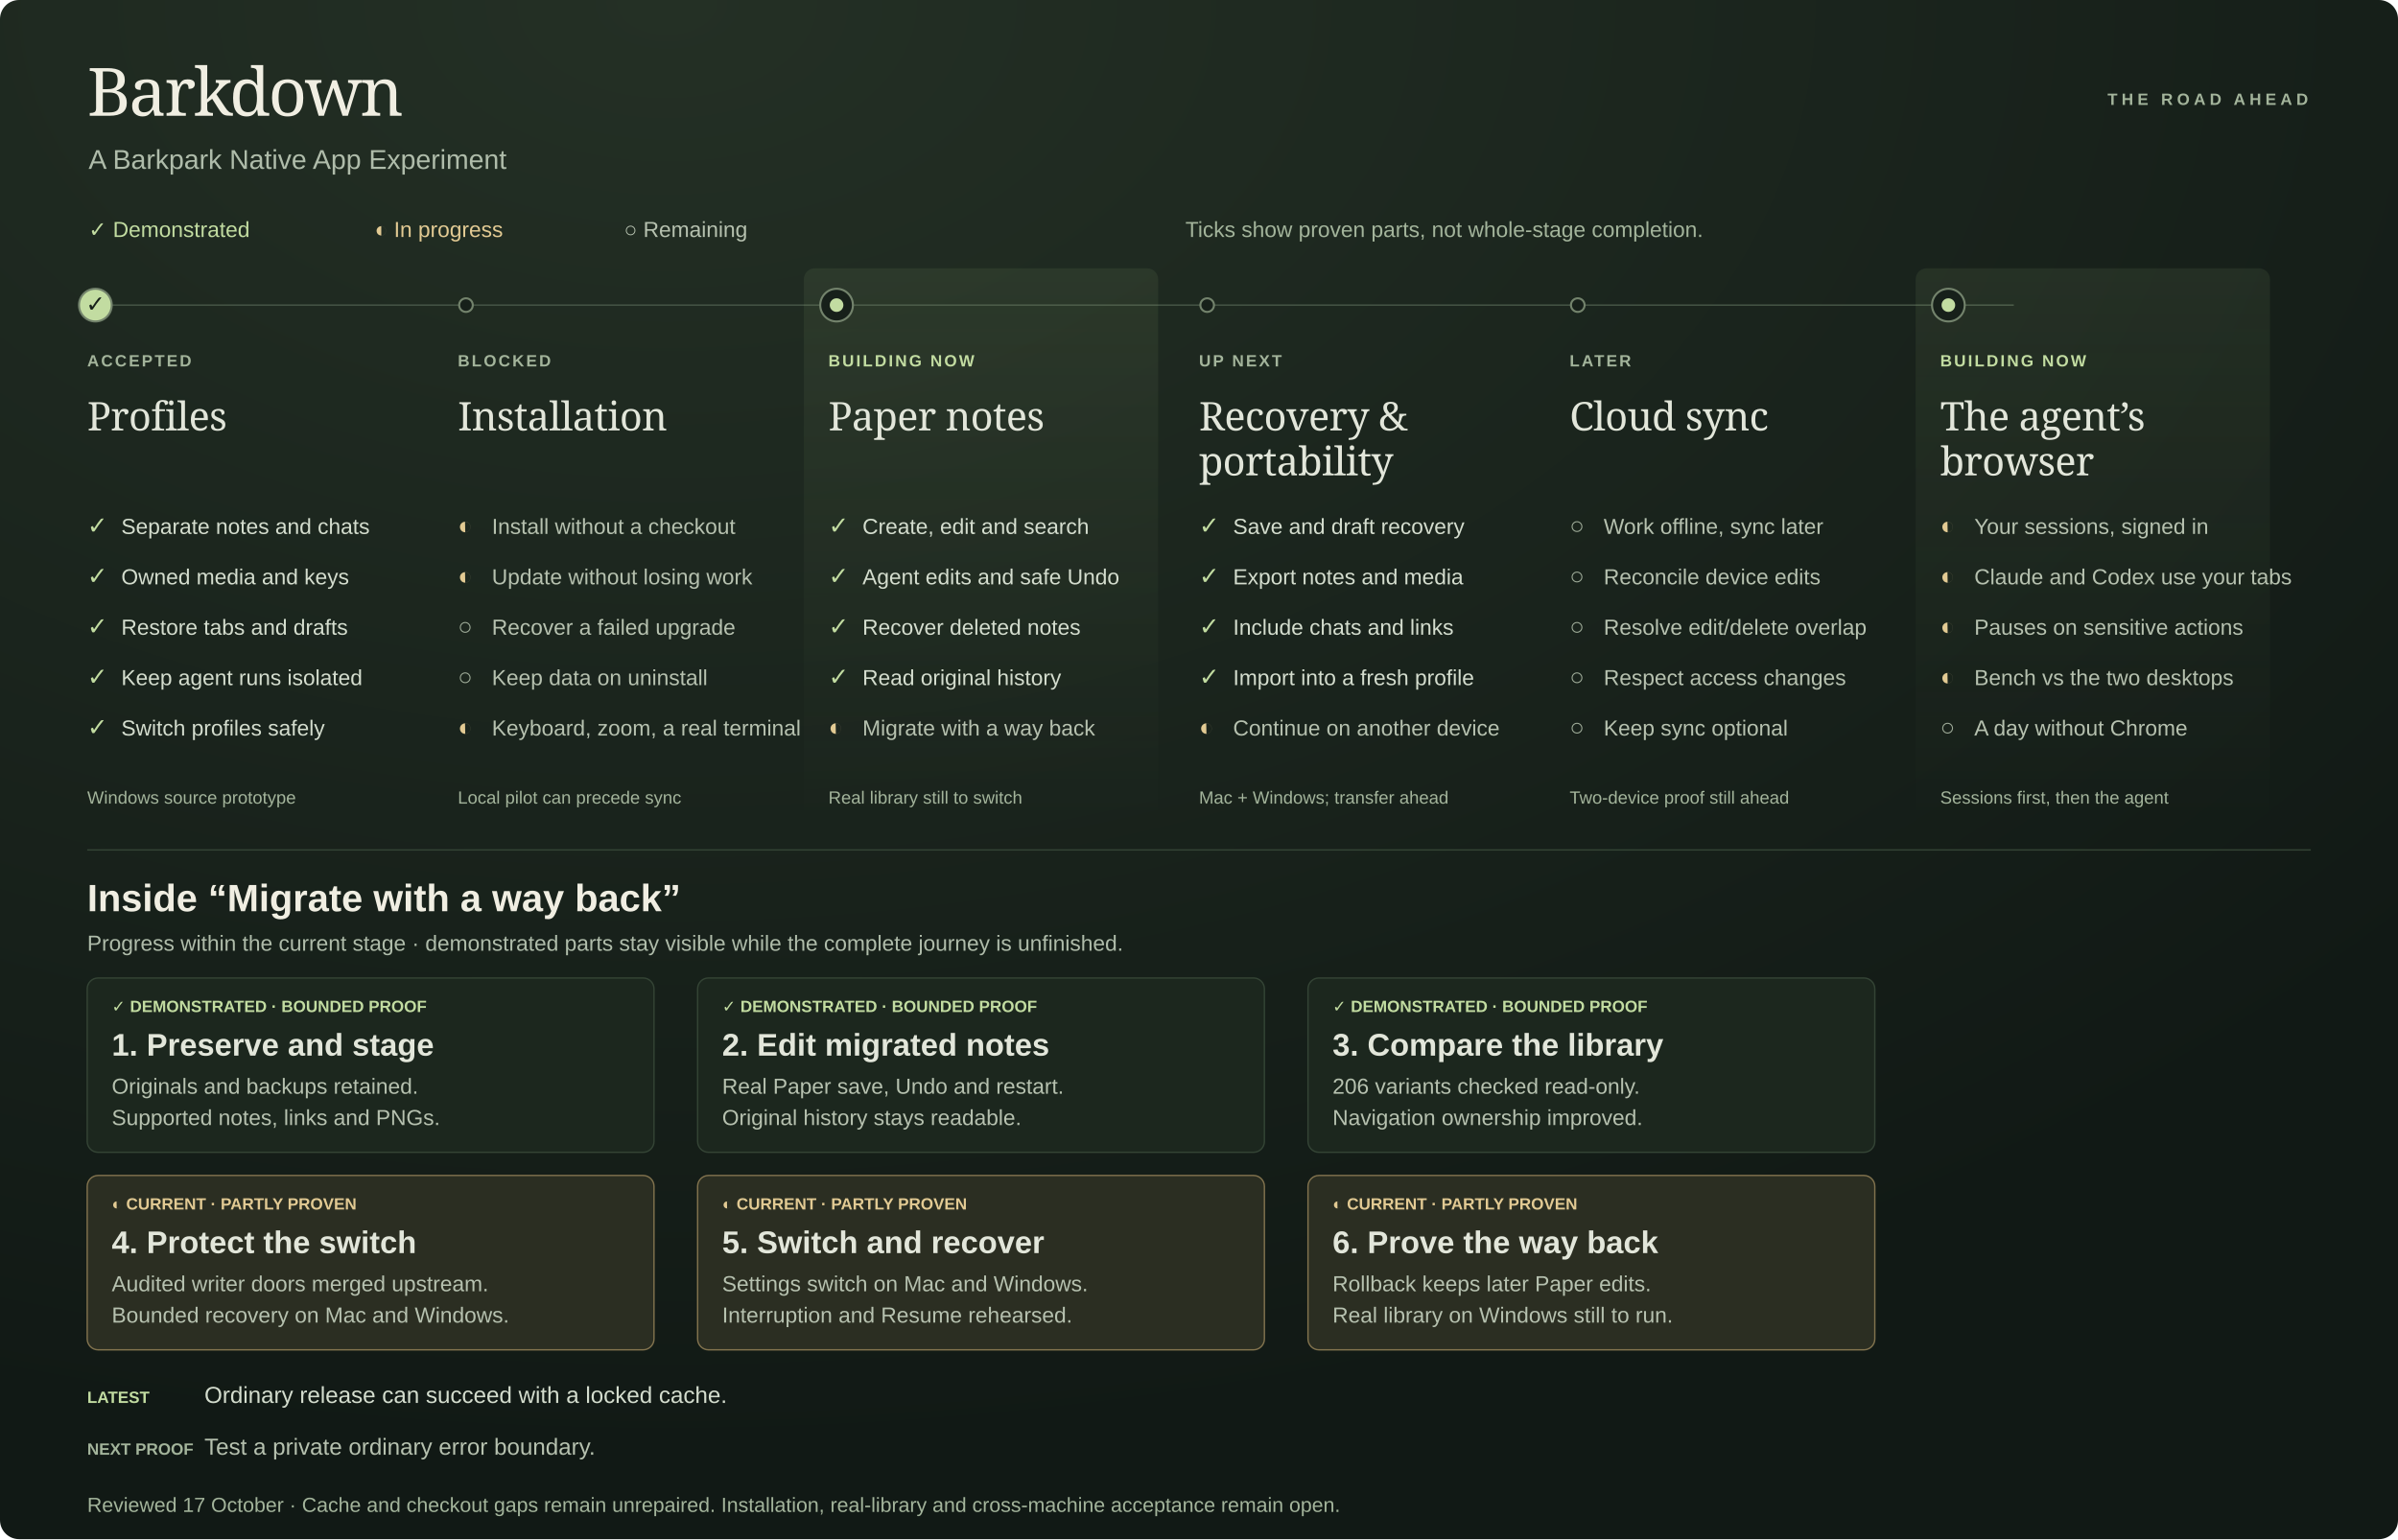
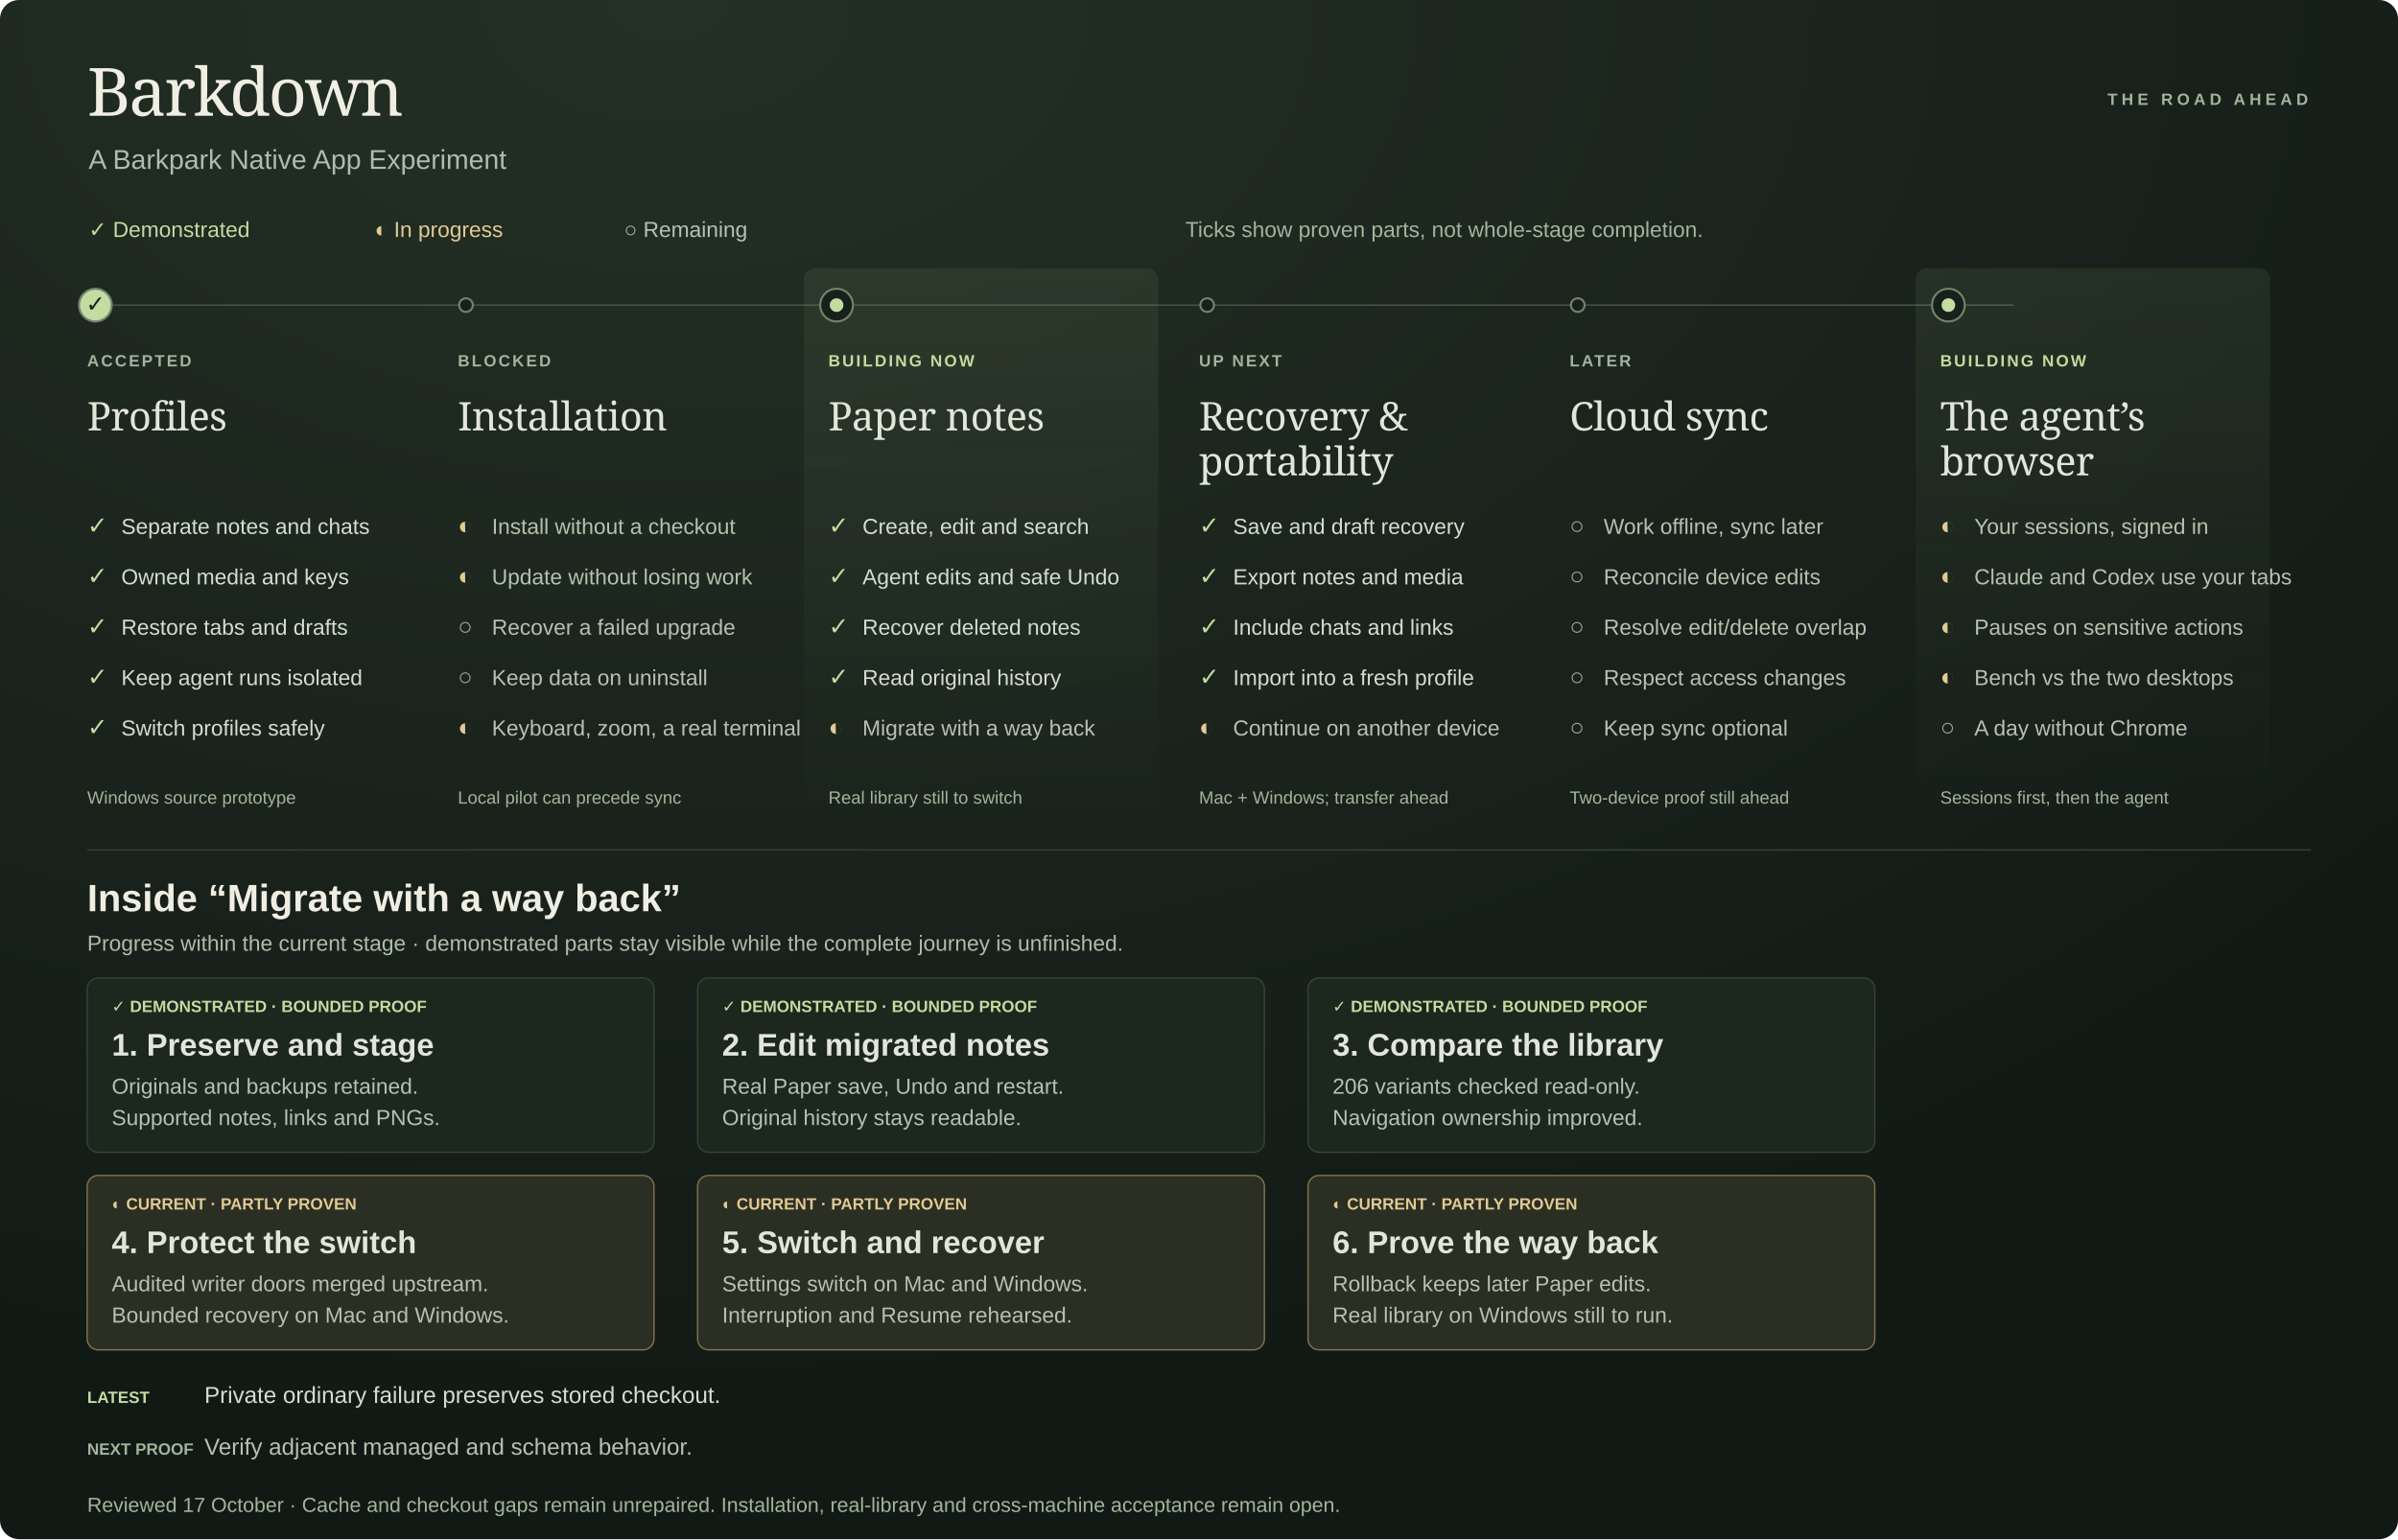
<svg xmlns="http://www.w3.org/2000/svg" width="1760" height="1130" viewBox="0 0 1760 1130" role="img" aria-labelledby="title desc">
  <defs>
    <radialGradient id="background" cx="28%" cy="0%" r="95%">
      <stop stop-color="#243025" />
      <stop offset="1" stop-color="#111915" />
    </radialGradient>
    <linearGradient id="focus" x2="0" y2="1">
      <stop stop-color="#a9c787" stop-opacity=".09" />
      <stop offset="1" stop-color="#a9c787" stop-opacity="0" />
    </linearGradient>
  </defs>
  <g font-family="Segoe UI, Arial, sans-serif">
    <rect width="1760" height="1130" rx="14" fill="url(#background)" />
    <text x="64" y="85" font-family="Georgia, serif" font-size="49" letter-spacing="-1.5" fill="#f0eee2">Barkdown</text>
    <text x="65" y="124" font-size="20" fill="#afbcaa" font-weight="400">A Barkpark Native App Experiment</text>
    <text x="1694" y="77" text-anchor="end" font-size="12" font-weight="600" letter-spacing="3" fill="#a3b49b">THE ROAD AHEAD</text>
    <text x="65" y="174" font-size="16" fill="#c2dca1" font-weight="400">✓  Demonstrated</text>
    <text x="275" y="174" font-size="16" fill="#e2ca93" font-weight="400">◐  In progress</text>
    <text x="458" y="174" font-size="16" fill="#b6c1af" font-weight="400">○  Remaining</text>
    <text x="870" y="174" font-size="16" fill="#a3b49b" font-weight="400">Ticks show proven parts, not whole-stage completion.</text>
    <path d="M70 224H1478" stroke="#475747" stroke-width="1" />
    <g data-phase="P1">
      <circle cx="70" cy="224" r="12" fill="#c2dca1" stroke="#73836c" stroke-width="1.5" />
      <text x="63" y="229" font-size="17" fill="#17201a" font-weight="600">✓</text>
      <text x="64" y="269" font-size="12" letter-spacing="1.5" font-weight="600" fill="#a3b49b">ACCEPTED</text>
      <text x="64" y="316" dy="0" font-family="Georgia, serif" font-size="29" letter-spacing="-.4" fill="#e2e6da">Profiles</text>
      <text x="64" y="392" font-size="18" fill="#c2dca1" font-weight="600">✓</text>
      <text x="89" y="392" font-size="16" fill="#d4ddce" font-weight="400">Separate notes and chats</text>
      <text x="64" y="429" font-size="18" fill="#c2dca1" font-weight="600">✓</text>
      <text x="89" y="429" font-size="16" fill="#d4ddce" font-weight="400">Owned media and keys</text>
      <text x="64" y="466" font-size="18" fill="#c2dca1" font-weight="600">✓</text>
      <text x="89" y="466" font-size="16" fill="#d4ddce" font-weight="400">Restore tabs and drafts</text>
      <text x="64" y="503" font-size="18" fill="#c2dca1" font-weight="600">✓</text>
      <text x="89" y="503" font-size="16" fill="#d4ddce" font-weight="400">Keep agent runs isolated</text>
      <text x="64" y="540" font-size="18" fill="#c2dca1" font-weight="600">✓</text>
      <text x="89" y="540" font-size="16" fill="#d4ddce" font-weight="400">Switch profiles safely</text>
      <text x="64" y="590" font-size="13" fill="#a3b49b" font-weight="400">Windows source prototype</text>
    </g>
    <g data-phase="P5">
      <circle cx="342" cy="224" r="5" fill="#17201a" stroke="#73836c" stroke-width="1.5" />
      <text x="336" y="269" font-size="12" letter-spacing="1.5" font-weight="600" fill="#a3b49b">BLOCKED</text>
      <text x="336" y="316" dy="0" font-family="Georgia, serif" font-size="29" letter-spacing="-.4" fill="#e2e6da">Installation</text>
      <text x="336" y="392" font-size="18" fill="#e2ca93" font-weight="600">◐</text>
      <text x="361" y="392" font-size="16" fill="#b6c1af" font-weight="400">Install without a checkout</text>
      <text x="336" y="429" font-size="18" fill="#e2ca93" font-weight="600">◐</text>
      <text x="361" y="429" font-size="16" fill="#b6c1af" font-weight="400">Update without losing work</text>
      <text x="336" y="466" font-size="18" fill="#9fac99" font-weight="600">○</text>
      <text x="361" y="466" font-size="16" fill="#b6c1af" font-weight="400">Recover a failed upgrade</text>
      <text x="336" y="503" font-size="18" fill="#9fac99" font-weight="600">○</text>
      <text x="361" y="503" font-size="16" fill="#b6c1af" font-weight="400">Keep data on uninstall</text>
      <text x="336" y="540" font-size="18" fill="#e2ca93" font-weight="600">◐</text>
      <text x="361" y="540" font-size="16" fill="#b6c1af" font-weight="400">Keyboard, zoom, a real terminal</text>
      <text x="336" y="590" font-size="13" fill="#a3b49b" font-weight="400">Local pilot can precede sync</text>
    </g>
    <g data-phase="P2">
      <rect x="590" y="197" width="260" height="410" rx="8" fill="url(#focus)" />
      <circle cx="614" cy="224" r="12" fill="#17201a" stroke="#73836c" stroke-width="1.5" />
      <circle cx="614" cy="224" r="5" fill="#c2dca1" />
      <text x="608" y="269" font-size="12" letter-spacing="1.5" font-weight="600" fill="#c2dca1">BUILDING NOW</text>
      <text x="608" y="316" dy="0" font-family="Georgia, serif" font-size="29" letter-spacing="-.4" fill="#e2e6da">Paper notes</text>
      <text x="608" y="392" font-size="18" fill="#c2dca1" font-weight="600">✓</text>
      <text x="633" y="392" font-size="16" fill="#d4ddce" font-weight="400">Create, edit and search</text>
      <text x="608" y="429" font-size="18" fill="#c2dca1" font-weight="600">✓</text>
      <text x="633" y="429" font-size="16" fill="#d4ddce" font-weight="400">Agent edits and safe Undo</text>
      <text x="608" y="466" font-size="18" fill="#c2dca1" font-weight="600">✓</text>
      <text x="633" y="466" font-size="16" fill="#d4ddce" font-weight="400">Recover deleted notes</text>
      <text x="608" y="503" font-size="18" fill="#c2dca1" font-weight="600">✓</text>
      <text x="633" y="503" font-size="16" fill="#d4ddce" font-weight="400">Read original history</text>
      <text x="608" y="540" font-size="18" fill="#e2ca93" font-weight="600">◐</text>
      <text x="633" y="540" font-size="16" fill="#b6c1af" font-weight="400">Migrate with a way back</text>
      <text x="608" y="590" font-size="13" fill="#a3b49b" font-weight="400">Real library still to switch</text>
    </g>
    <g data-phase="P3">
      <circle cx="886" cy="224" r="5" fill="#17201a" stroke="#73836c" stroke-width="1.5" />
      <text x="880" y="269" font-size="12" letter-spacing="1.5" font-weight="600" fill="#a3b49b">UP NEXT</text>
      <text x="880" y="316" dy="0" font-family="Georgia, serif" font-size="29" letter-spacing="-.4" fill="#e2e6da">Recovery &amp;</text>
      <text x="880" y="316" dy="33" font-family="Georgia, serif" font-size="29" letter-spacing="-.4" fill="#e2e6da">portability</text>
      <text x="880" y="392" font-size="18" fill="#c2dca1" font-weight="600">✓</text>
      <text x="905" y="392" font-size="16" fill="#d4ddce" font-weight="400">Save and draft recovery</text>
      <text x="880" y="429" font-size="18" fill="#c2dca1" font-weight="600">✓</text>
      <text x="905" y="429" font-size="16" fill="#d4ddce" font-weight="400">Export notes and media</text>
      <text x="880" y="466" font-size="18" fill="#c2dca1" font-weight="600">✓</text>
      <text x="905" y="466" font-size="16" fill="#d4ddce" font-weight="400">Include chats and links</text>
      <text x="880" y="503" font-size="18" fill="#c2dca1" font-weight="600">✓</text>
      <text x="905" y="503" font-size="16" fill="#d4ddce" font-weight="400">Import into a fresh profile</text>
      <text x="880" y="540" font-size="18" fill="#e2ca93" font-weight="600">◐</text>
      <text x="905" y="540" font-size="16" fill="#b6c1af" font-weight="400">Continue on another device</text>
      <text x="880" y="590" font-size="13" fill="#a3b49b" font-weight="400">Mac + Windows; transfer ahead</text>
    </g>
    <g data-phase="P4">
      <circle cx="1158" cy="224" r="5" fill="#17201a" stroke="#73836c" stroke-width="1.5" />
      <text x="1152" y="269" font-size="12" letter-spacing="1.5" font-weight="600" fill="#a3b49b">LATER</text>
      <text x="1152" y="316" dy="0" font-family="Georgia, serif" font-size="29" letter-spacing="-.4" fill="#e2e6da">Cloud sync</text>
      <text x="1152" y="392" font-size="18" fill="#9fac99" font-weight="600">○</text>
      <text x="1177" y="392" font-size="16" fill="#b6c1af" font-weight="400">Work offline, sync later</text>
      <text x="1152" y="429" font-size="18" fill="#9fac99" font-weight="600">○</text>
      <text x="1177" y="429" font-size="16" fill="#b6c1af" font-weight="400">Reconcile device edits</text>
      <text x="1152" y="466" font-size="18" fill="#9fac99" font-weight="600">○</text>
      <text x="1177" y="466" font-size="16" fill="#b6c1af" font-weight="400">Resolve edit/delete overlap</text>
      <text x="1152" y="503" font-size="18" fill="#9fac99" font-weight="600">○</text>
      <text x="1177" y="503" font-size="16" fill="#b6c1af" font-weight="400">Respect access changes</text>
      <text x="1152" y="540" font-size="18" fill="#9fac99" font-weight="600">○</text>
      <text x="1177" y="540" font-size="16" fill="#b6c1af" font-weight="400">Keep sync optional</text>
      <text x="1152" y="590" font-size="13" fill="#a3b49b" font-weight="400">Two-device proof still ahead</text>
    </g>
    <g data-phase="P6">
      <rect x="1406" y="197" width="260" height="410" rx="8" fill="url(#focus)" />
      <circle cx="1430" cy="224" r="12" fill="#17201a" stroke="#73836c" stroke-width="1.5" />
      <circle cx="1430" cy="224" r="5" fill="#c2dca1" />
      <text x="1424" y="269" font-size="12" letter-spacing="1.5" font-weight="600" fill="#c2dca1">BUILDING NOW</text>
      <text x="1424" y="316" dy="0" font-family="Georgia, serif" font-size="29" letter-spacing="-.4" fill="#e2e6da">The agent’s</text>
      <text x="1424" y="316" dy="33" font-family="Georgia, serif" font-size="29" letter-spacing="-.4" fill="#e2e6da">browser</text>
      <text x="1424" y="392" font-size="18" fill="#e2ca93" font-weight="600">◐</text>
      <text x="1449" y="392" font-size="16" fill="#b6c1af" font-weight="400">Your sessions, signed in</text>
      <text x="1424" y="429" font-size="18" fill="#e2ca93" font-weight="600">◐</text>
      <text x="1449" y="429" font-size="16" fill="#b6c1af" font-weight="400">Claude and Codex use your tabs</text>
      <text x="1424" y="466" font-size="18" fill="#e2ca93" font-weight="600">◐</text>
      <text x="1449" y="466" font-size="16" fill="#b6c1af" font-weight="400">Pauses on sensitive actions</text>
      <text x="1424" y="503" font-size="18" fill="#e2ca93" font-weight="600">◐</text>
      <text x="1449" y="503" font-size="16" fill="#b6c1af" font-weight="400">Bench vs the two desktops</text>
      <text x="1424" y="540" font-size="18" fill="#9fac99" font-weight="600">○</text>
      <text x="1449" y="540" font-size="16" fill="#b6c1af" font-weight="400">A day without Chrome</text>
      <text x="1424" y="590" font-size="13" fill="#a3b49b" font-weight="400">Sessions first, then the agent</text>
    </g>
    <path d="M64 624H1696" stroke="#344435" />
    <text x="64" y="669" font-size="28" fill="#f0eee2" font-weight="600">Inside “Migrate with a way back”</text>
    <text x="64" y="698" font-size="16" fill="#afbcaa" font-weight="400">Progress within the current stage · demonstrated parts stay visible while the complete journey is unfinished.</text>
    <g data-migration-step="1">
      <rect x="64" y="718" width="416" height="128" rx="8" fill="#1c271e" stroke="#344435" />
      <text x="82" y="743" font-size="12" fill="#c2dca1" font-weight="600">✓  DEMONSTRATED · BOUNDED PROOF</text>
      <text x="82" y="775" font-size="23" fill="#e2e6da" font-weight="600">1. Preserve and stage</text>
      <text x="82" y="803" font-size="16" fill="#b6c1af" font-weight="400">Originals and backups retained.</text>
      <text x="82" y="826" font-size="16" fill="#b6c1af" font-weight="400">Supported notes, links and PNGs.</text>
    </g>
    <g data-migration-step="2">
      <rect x="512" y="718" width="416" height="128" rx="8" fill="#1c271e" stroke="#344435" />
      <text x="530" y="743" font-size="12" fill="#c2dca1" font-weight="600">✓  DEMONSTRATED · BOUNDED PROOF</text>
      <text x="530" y="775" font-size="23" fill="#e2e6da" font-weight="600">2. Edit migrated notes</text>
      <text x="530" y="803" font-size="16" fill="#b6c1af" font-weight="400">Real Paper save, Undo and restart.</text>
      <text x="530" y="826" font-size="16" fill="#b6c1af" font-weight="400">Original history stays readable.</text>
    </g>
    <g data-migration-step="3">
      <rect x="960" y="718" width="416" height="128" rx="8" fill="#1c271e" stroke="#344435" />
      <text x="978" y="743" font-size="12" fill="#c2dca1" font-weight="600">✓  DEMONSTRATED · BOUNDED PROOF</text>
      <text x="978" y="775" font-size="23" fill="#e2e6da" font-weight="600">3. Compare the library</text>
      <text x="978" y="803" font-size="16" fill="#b6c1af" font-weight="400">206 variants checked read-only.</text>
      <text x="978" y="826" font-size="16" fill="#b6c1af" font-weight="400">Navigation ownership improved.</text>
    </g>
    <g data-migration-step="4">
      <rect x="64" y="863" width="416" height="128" rx="8" fill="#2b2e22" stroke="#82734e" />
      <text x="82" y="888" font-size="12" fill="#e2ca93" font-weight="600">◐  CURRENT · PARTLY PROVEN</text>
      <text x="82" y="920" font-size="23" fill="#e2e6da" font-weight="600">4. Protect the switch</text>
      <text x="82" y="948" font-size="16" fill="#b6c1af" font-weight="400">Audited writer doors merged upstream.</text>
      <text x="82" y="971" font-size="16" fill="#b6c1af" font-weight="400">Bounded recovery on Mac and Windows.</text>
    </g>
    <g data-migration-step="5">
      <rect x="512" y="863" width="416" height="128" rx="8" fill="#2b2e22" stroke="#82734e" />
      <text x="530" y="888" font-size="12" fill="#e2ca93" font-weight="600">◐  CURRENT · PARTLY PROVEN</text>
      <text x="530" y="920" font-size="23" fill="#e2e6da" font-weight="600">5. Switch and recover</text>
      <text x="530" y="948" font-size="16" fill="#b6c1af" font-weight="400">Settings switch on Mac and Windows.</text>
      <text x="530" y="971" font-size="16" fill="#b6c1af" font-weight="400">Interruption and Resume rehearsed.</text>
    </g>
    <g data-migration-step="6">
      <rect x="960" y="863" width="416" height="128" rx="8" fill="#2b2e22" stroke="#82734e" />
      <text x="978" y="888" font-size="12" fill="#e2ca93" font-weight="600">◐  CURRENT · PARTLY PROVEN</text>
      <text x="978" y="920" font-size="23" fill="#e2e6da" font-weight="600">6. Prove the way back</text>
      <text x="978" y="948" font-size="16" fill="#b6c1af" font-weight="400">Rollback keeps later Paper edits.</text>
      <text x="978" y="971" font-size="16" fill="#b6c1af" font-weight="400">Real library on Windows still to run.</text>
    </g>
    <text x="64" y="1030" font-size="12" fill="#c2dca1" font-weight="600">LATEST</text>
-     <text x="150" y="1030" font-size="17" fill="#d4ddce" font-weight="400">Ordinary release can succeed with a locked cache.</text>
+     <text x="150" y="1030" font-size="17" fill="#d4ddce" font-weight="400">Private ordinary failure preserves stored checkout.</text>
    <text x="64" y="1068" font-size="12" fill="#a3b49b" font-weight="600">NEXT PROOF</text>
-     <text x="150" y="1068" font-size="17" fill="#b6c1af" font-weight="400">Test a private ordinary error boundary.</text>
+     <text x="150" y="1068" font-size="17" fill="#b6c1af" font-weight="400">Verify adjacent managed and schema behavior.</text>
    <text x="64" y="1110" font-size="15" fill="#a3b49b" font-weight="400">Reviewed 17 October · Cache and checkout gaps remain unrepaired. Installation, real-library and cross-machine acceptance remain open.</text>
  </g>
</svg>
